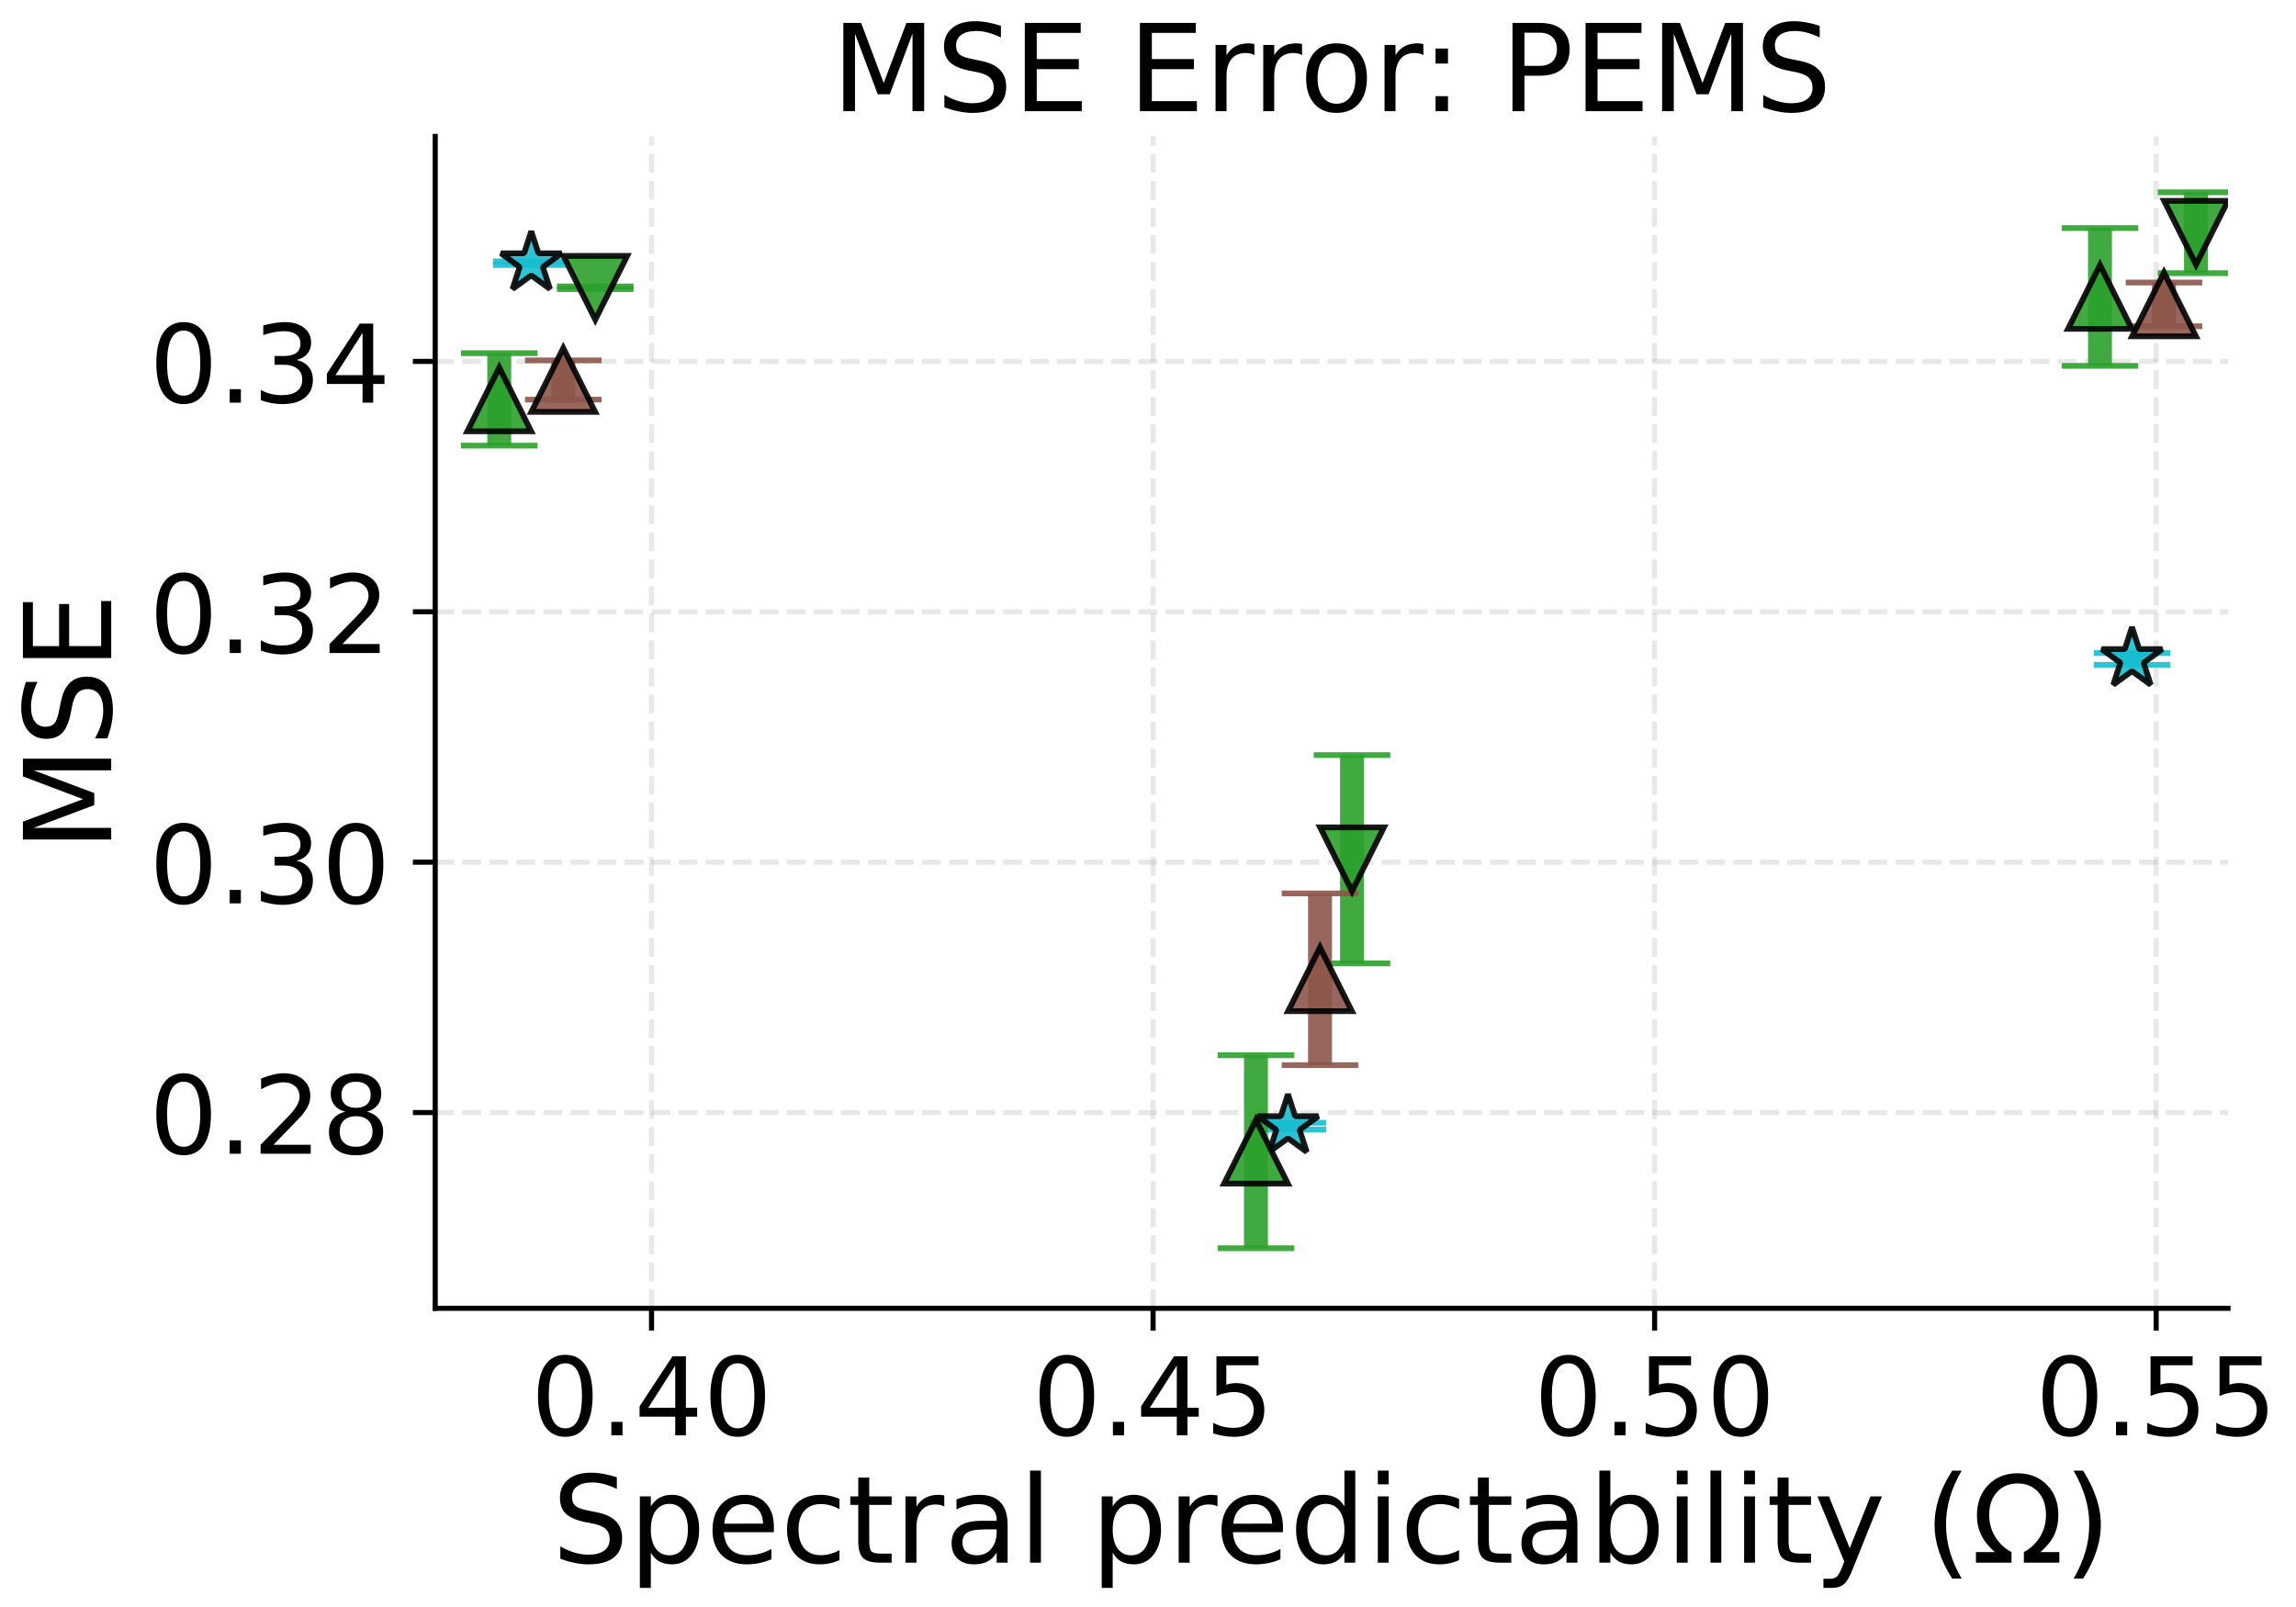
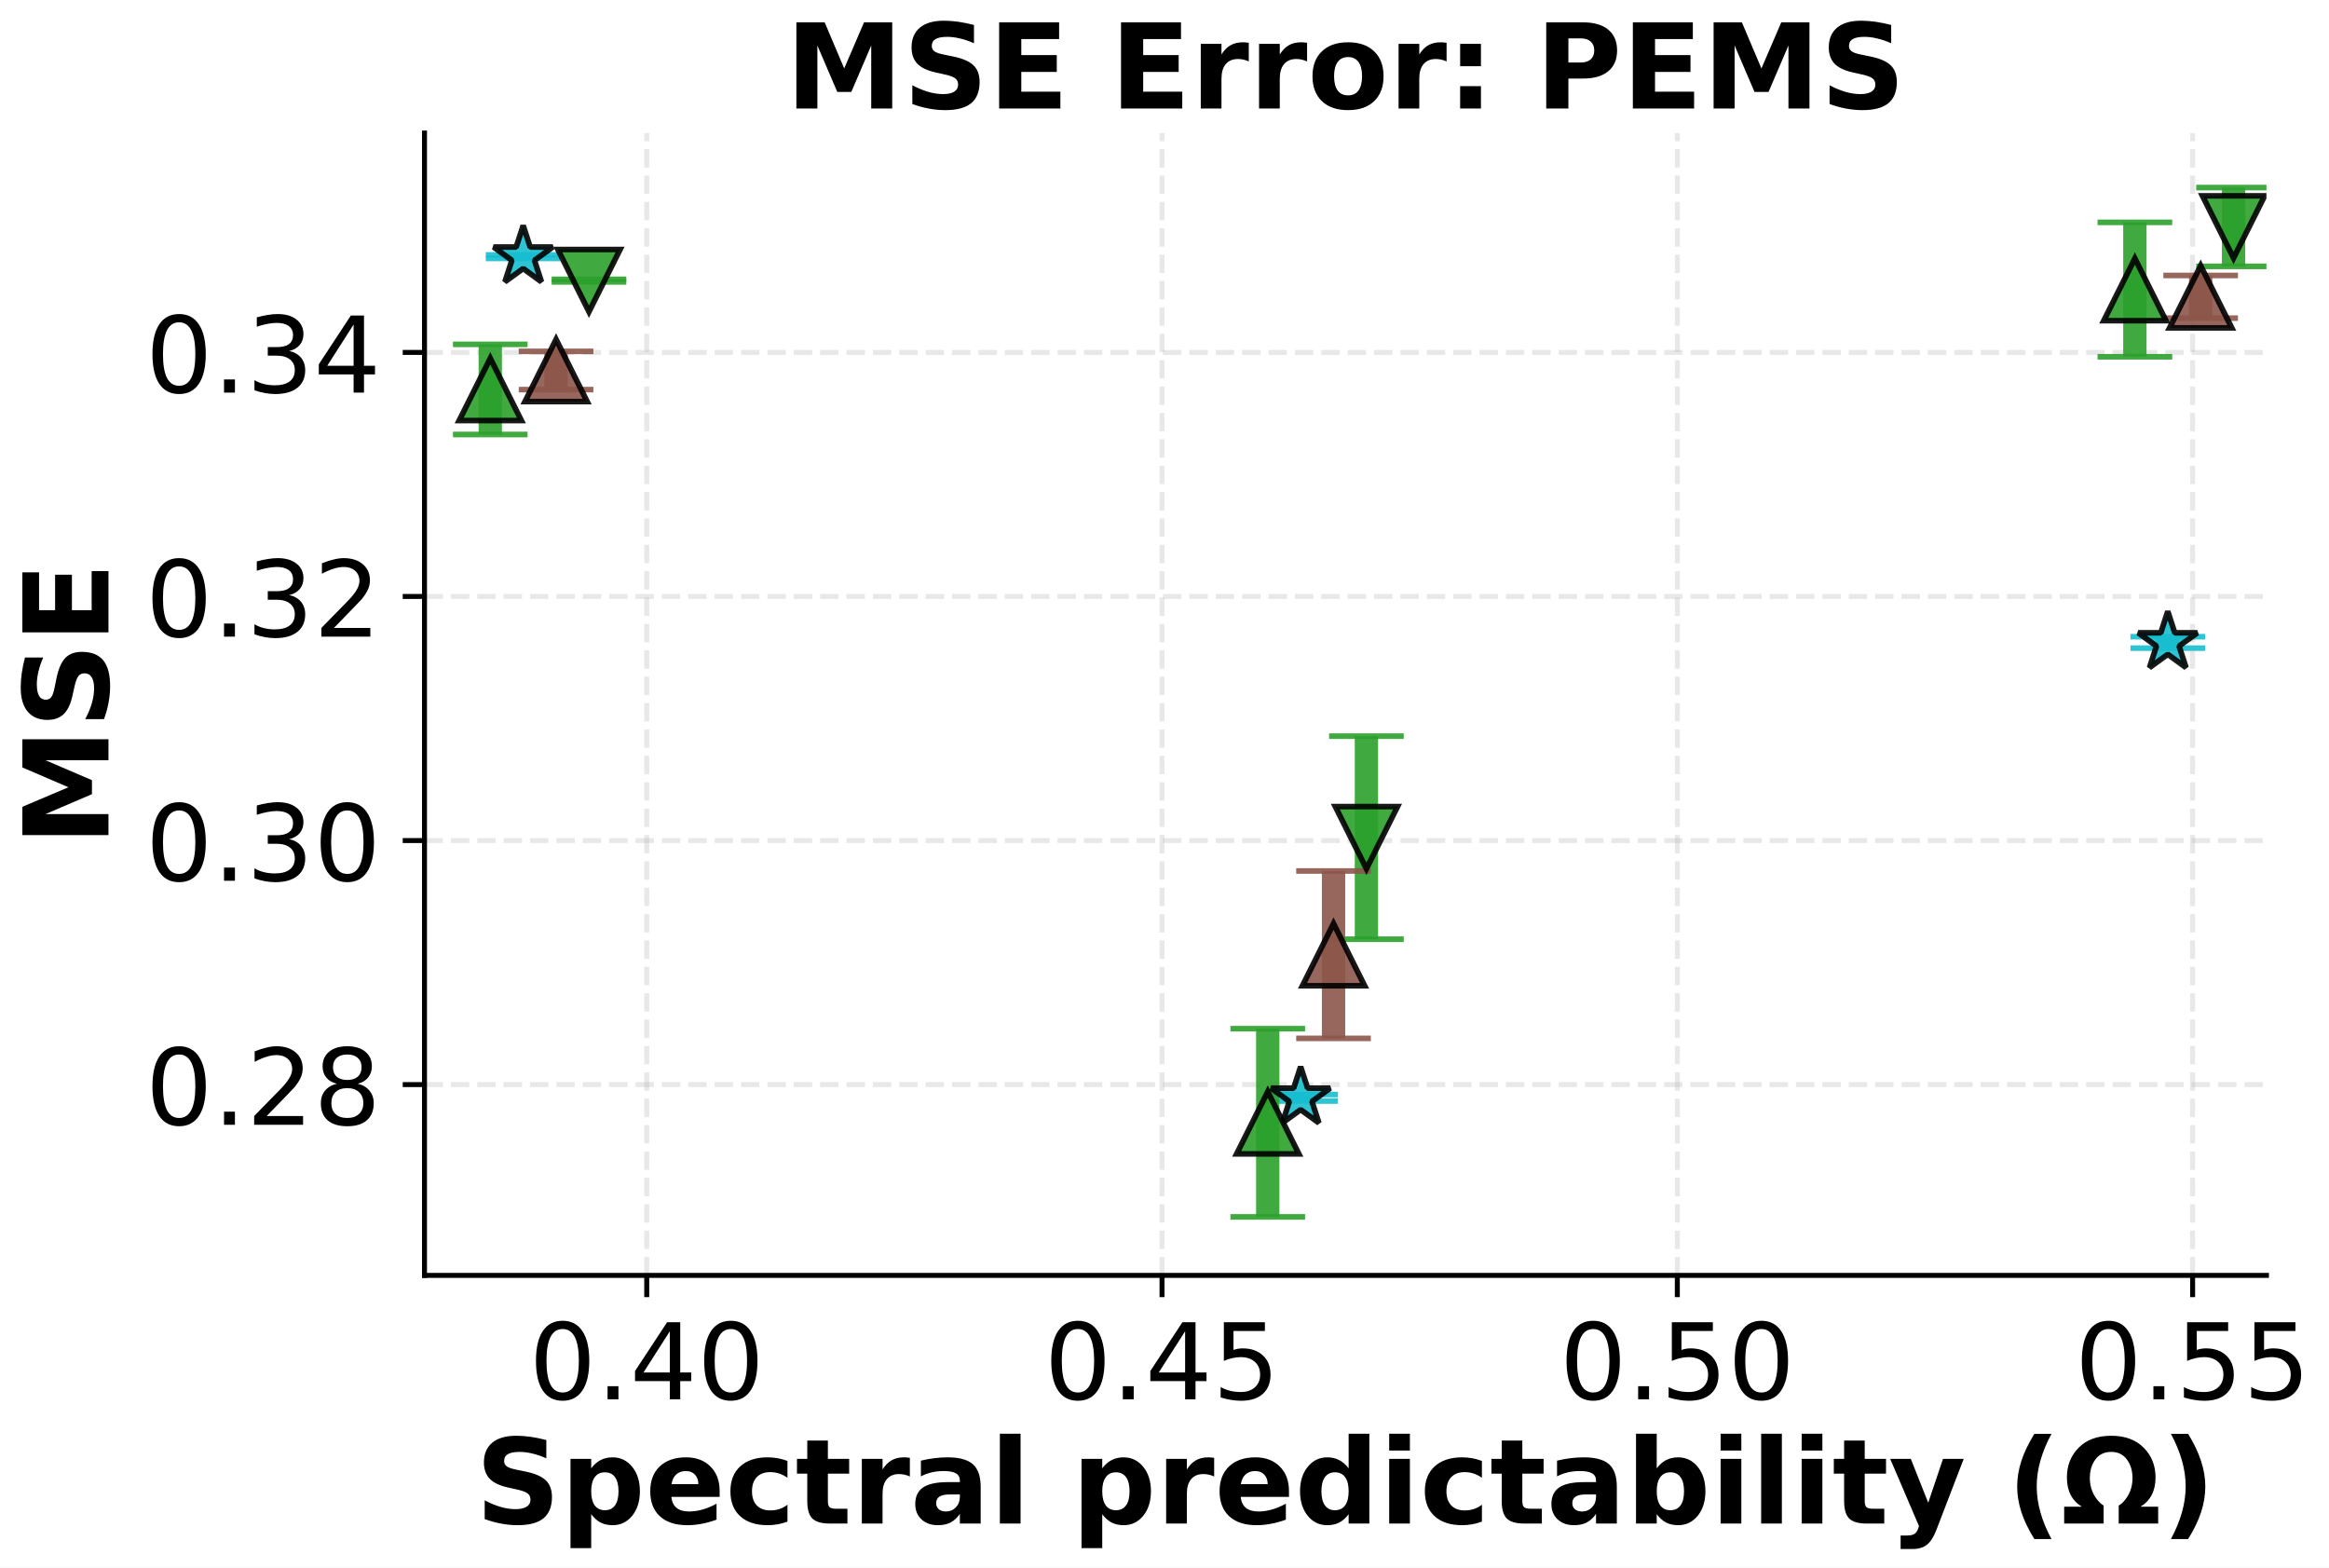
- <svg xmlns="http://www.w3.org/2000/svg" xmlns:xlink="http://www.w3.org/1999/xlink" width="360pt" height="252pt" viewBox="0 0 360 252" version="1.1">
+ <svg xmlns="http://www.w3.org/2000/svg" xmlns:xlink="http://www.w3.org/1999/xlink" width="374.4pt" height="252pt" viewBox="0 0 374.4 252" version="1.1">
  <defs>
    <style type="text/css">*{stroke-linejoin: round; stroke-linecap: butt}</style>
  </defs>
  <g id="figure_1">
    <g id="patch_1">
-       <path d="M 0 252  L 360 252  L 360 0  L 0 0  z " style="fill: #ffffff" />
+       <path d="M 0 252  L 374.4 252  L 374.4 0  L 0 0  z " style="fill: #ffffff" />
    </g>
    <g id="axes_1">
      <g id="patch_2">
-         <path d="M 68.24 205.159  L 349.343 205.159  L 349.343 21.389  L 68.24 21.389  z " style="fill: #ffffff" />
+         <path d="M 68.24 205.01  L 364.344 205.01  L 364.344 21.389  L 68.24 21.389  z " style="fill: #ffffff" />
      </g>
      <g id="matplotlib.axis_1">
        <g id="xtick_1">
          <g id="line2d_1">
-             <path d="M 102.157 205.159  L 102.157 21.389  " clip-path="url(#p7a61311620)" style="fill: none; stroke-dasharray: 2.96,1.28; stroke-dashoffset: 0; stroke: #b0b0b0; stroke-opacity: 0.3; stroke-width: 0.8" />
+             <path d="M 103.967 205.01  L 103.967 21.389  " clip-path="url(#p76f705f999)" style="fill: none; stroke-dasharray: 2.96,1.28; stroke-dashoffset: 0; stroke: #b0b0b0; stroke-opacity: 0.3; stroke-width: 0.8" />
          </g>
          <g id="line2d_2">
            <defs>
-               <path id="md43aea22a3" d="M 0 0  L 0 3.5  " style="stroke: #000000; stroke-width: 0.8" />
+               <path id="m18fe210bdb" d="M 0 0  L 0 3.5  " style="stroke: #000000; stroke-width: 0.8" />
            </defs>
            <g>
-               <use xlink:href="#md43aea22a3" x="102.157" y="205.159" style="stroke: #000000; stroke-width: 0.8" />
+               <use xlink:href="#m18fe210bdb" x="103.967" y="205.01" style="stroke: #000000; stroke-width: 0.8" />
            </g>
          </g>
          <g id="text_1">
-             <text style="font: 17px 'DejaVu Sans', 'Bitstream Vera Sans', 'Computer Modern Sans Serif', 'Lucida Grande', 'Verdana', 'Geneva', 'Lucid', 'Arial', 'Helvetica', 'Avant Garde', sans-serif; text-anchor: middle" x="102.157" y="225.076" transform="rotate(-0 102.1569 225.0759)">0.40</text>
+             <text style="font: 17px 'DejaVu Sans', 'Bitstream Vera Sans', 'Computer Modern Sans Serif', 'Lucida Grande', 'Verdana', 'Geneva', 'Lucid', 'Arial', 'Helvetica', 'Avant Garde', sans-serif; text-anchor: middle" x="103.967" y="224.927" transform="rotate(-0 103.9669 224.9274)">0.40</text>
          </g>
        </g>
        <g id="xtick_2">
          <g id="line2d_3">
-             <path d="M 180.796 205.159  L 180.796 21.389  " clip-path="url(#p7a61311620)" style="fill: none; stroke-dasharray: 2.96,1.28; stroke-dashoffset: 0; stroke: #b0b0b0; stroke-opacity: 0.3; stroke-width: 0.8" />
+             <path d="M 186.803 205.01  L 186.803 21.389  " clip-path="url(#p76f705f999)" style="fill: none; stroke-dasharray: 2.96,1.28; stroke-dashoffset: 0; stroke: #b0b0b0; stroke-opacity: 0.3; stroke-width: 0.8" />
          </g>
          <g id="line2d_4">
            <g>
-               <use xlink:href="#md43aea22a3" x="180.796" y="205.159" style="stroke: #000000; stroke-width: 0.8" />
+               <use xlink:href="#m18fe210bdb" x="186.803" y="205.01" style="stroke: #000000; stroke-width: 0.8" />
            </g>
          </g>
          <g id="text_2">
-             <text style="font: 17px 'DejaVu Sans', 'Bitstream Vera Sans', 'Computer Modern Sans Serif', 'Lucida Grande', 'Verdana', 'Geneva', 'Lucid', 'Arial', 'Helvetica', 'Avant Garde', sans-serif; text-anchor: middle" x="180.796" y="225.076" transform="rotate(-0 180.796 225.0759)">0.45</text>
+             <text style="font: 17px 'DejaVu Sans', 'Bitstream Vera Sans', 'Computer Modern Sans Serif', 'Lucida Grande', 'Verdana', 'Geneva', 'Lucid', 'Arial', 'Helvetica', 'Avant Garde', sans-serif; text-anchor: middle" x="186.803" y="224.927" transform="rotate(-0 186.8026 224.9274)">0.45</text>
          </g>
        </g>
        <g id="xtick_3">
          <g id="line2d_5">
-             <path d="M 259.435 205.159  L 259.435 21.389  " clip-path="url(#p7a61311620)" style="fill: none; stroke-dasharray: 2.96,1.28; stroke-dashoffset: 0; stroke: #b0b0b0; stroke-opacity: 0.3; stroke-width: 0.8" />
+             <path d="M 269.638 205.01  L 269.638 21.389  " clip-path="url(#p76f705f999)" style="fill: none; stroke-dasharray: 2.96,1.28; stroke-dashoffset: 0; stroke: #b0b0b0; stroke-opacity: 0.3; stroke-width: 0.8" />
          </g>
          <g id="line2d_6">
            <g>
-               <use xlink:href="#md43aea22a3" x="259.435" y="205.159" style="stroke: #000000; stroke-width: 0.8" />
+               <use xlink:href="#m18fe210bdb" x="269.638" y="205.01" style="stroke: #000000; stroke-width: 0.8" />
            </g>
          </g>
          <g id="text_3">
-             <text style="font: 17px 'DejaVu Sans', 'Bitstream Vera Sans', 'Computer Modern Sans Serif', 'Lucida Grande', 'Verdana', 'Geneva', 'Lucid', 'Arial', 'Helvetica', 'Avant Garde', sans-serif; text-anchor: middle" x="259.435" y="225.076" transform="rotate(-0 259.435 225.0759)">0.50</text>
+             <text style="font: 17px 'DejaVu Sans', 'Bitstream Vera Sans', 'Computer Modern Sans Serif', 'Lucida Grande', 'Verdana', 'Geneva', 'Lucid', 'Arial', 'Helvetica', 'Avant Garde', sans-serif; text-anchor: middle" x="269.638" y="224.927" transform="rotate(-0 269.6383 224.9274)">0.50</text>
          </g>
        </g>
        <g id="xtick_4">
          <g id="line2d_7">
-             <path d="M 338.074 205.159  L 338.074 21.389  " clip-path="url(#p7a61311620)" style="fill: none; stroke-dasharray: 2.96,1.28; stroke-dashoffset: 0; stroke: #b0b0b0; stroke-opacity: 0.3; stroke-width: 0.8" />
+             <path d="M 352.474 205.01  L 352.474 21.389  " clip-path="url(#p76f705f999)" style="fill: none; stroke-dasharray: 2.96,1.28; stroke-dashoffset: 0; stroke: #b0b0b0; stroke-opacity: 0.3; stroke-width: 0.8" />
          </g>
          <g id="line2d_8">
            <g>
-               <use xlink:href="#md43aea22a3" x="338.074" y="205.159" style="stroke: #000000; stroke-width: 0.8" />
+               <use xlink:href="#m18fe210bdb" x="352.474" y="205.01" style="stroke: #000000; stroke-width: 0.8" />
            </g>
          </g>
          <g id="text_4">
-             <text style="font: 17px 'DejaVu Sans', 'Bitstream Vera Sans', 'Computer Modern Sans Serif', 'Lucida Grande', 'Verdana', 'Geneva', 'Lucid', 'Arial', 'Helvetica', 'Avant Garde', sans-serif; text-anchor: middle" x="338.074" y="225.076" transform="rotate(-0 338.074 225.0759)">0.55</text>
+             <text style="font: 17px 'DejaVu Sans', 'Bitstream Vera Sans', 'Computer Modern Sans Serif', 'Lucida Grande', 'Verdana', 'Geneva', 'Lucid', 'Arial', 'Helvetica', 'Avant Garde', sans-serif; text-anchor: middle" x="352.474" y="224.927" transform="rotate(-0 352.474 224.9274)">0.55</text>
          </g>
        </g>
        <g id="text_5">
-           <text style="font: 19px 'DejaVu Sans', 'Bitstream Vera Sans', 'Computer Modern Sans Serif', 'Lucida Grande', 'Verdana', 'Geneva', 'Lucid', 'Arial', 'Helvetica', 'Avant Garde', sans-serif; text-anchor: middle" x="208.791" y="245.048" transform="rotate(-0 208.7914 245.0484)">Spectral predictability (Ω)</text>
+           <text style="font: 700 19px 'DejaVu Sans', 'Bitstream Vera Sans', 'Computer Modern Sans Serif', 'Lucida Grande', 'Verdana', 'Geneva', 'Lucid', 'Arial', 'Helvetica', 'Avant Garde', sans-serif; text-anchor: middle" x="216.292" y="244.9" transform="rotate(-0 216.2921 244.8999)">Spectral predictability (Ω)</text>
        </g>
      </g>
      <g id="matplotlib.axis_2">
        <g id="ytick_1">
          <g id="line2d_9">
-             <path d="M 68.24 174.465  L 349.343 174.465  " clip-path="url(#p7a61311620)" style="fill: none; stroke-dasharray: 2.96,1.28; stroke-dashoffset: 0; stroke: #b0b0b0; stroke-opacity: 0.3; stroke-width: 0.8" />
+             <path d="M 68.24 174.341  L 364.344 174.341  " clip-path="url(#p76f705f999)" style="fill: none; stroke-dasharray: 2.96,1.28; stroke-dashoffset: 0; stroke: #b0b0b0; stroke-opacity: 0.3; stroke-width: 0.8" />
          </g>
          <g id="line2d_10">
            <defs>
-               <path id="m0c9ac6c3c3" d="M 0 0  L -3.5 0  " style="stroke: #000000; stroke-width: 0.8" />
+               <path id="m4854aeef62" d="M 0 0  L -3.5 0  " style="stroke: #000000; stroke-width: 0.8" />
            </defs>
            <g>
-               <use xlink:href="#m0c9ac6c3c3" x="68.24" y="174.465" style="stroke: #000000; stroke-width: 0.8" />
+               <use xlink:href="#m4854aeef62" x="68.24" y="174.341" style="stroke: #000000; stroke-width: 0.8" />
            </g>
          </g>
          <g id="text_6">
-             <text style="font: 17px 'DejaVu Sans', 'Bitstream Vera Sans', 'Computer Modern Sans Serif', 'Lucida Grande', 'Verdana', 'Geneva', 'Lucid', 'Arial', 'Helvetica', 'Avant Garde', sans-serif; text-anchor: end" x="61.24" y="180.924" transform="rotate(-0 61.24024 180.9237)">0.28</text>
+             <text style="font: 17px 'DejaVu Sans', 'Bitstream Vera Sans', 'Computer Modern Sans Serif', 'Lucida Grande', 'Verdana', 'Geneva', 'Lucid', 'Arial', 'Helvetica', 'Avant Garde', sans-serif; text-anchor: end" x="61.24" y="180.8" transform="rotate(-0 61.24024 180.8001)">0.28</text>
          </g>
        </g>
        <g id="ytick_2">
          <g id="line2d_11">
-             <path d="M 68.24 135.202  L 349.343 135.202  " clip-path="url(#p7a61311620)" style="fill: none; stroke-dasharray: 2.96,1.28; stroke-dashoffset: 0; stroke: #b0b0b0; stroke-opacity: 0.3; stroke-width: 0.8" />
+             <path d="M 68.24 135.11  L 364.344 135.11  " clip-path="url(#p76f705f999)" style="fill: none; stroke-dasharray: 2.96,1.28; stroke-dashoffset: 0; stroke: #b0b0b0; stroke-opacity: 0.3; stroke-width: 0.8" />
          </g>
          <g id="line2d_12">
            <g>
-               <use xlink:href="#m0c9ac6c3c3" x="68.24" y="135.202" style="stroke: #000000; stroke-width: 0.8" />
+               <use xlink:href="#m4854aeef62" x="68.24" y="135.11" style="stroke: #000000; stroke-width: 0.8" />
            </g>
          </g>
          <g id="text_7">
-             <text style="font: 17px 'DejaVu Sans', 'Bitstream Vera Sans', 'Computer Modern Sans Serif', 'Lucida Grande', 'Verdana', 'Geneva', 'Lucid', 'Arial', 'Helvetica', 'Avant Garde', sans-serif; text-anchor: end" x="61.24" y="141.661" transform="rotate(-0 61.24024 141.6607)">0.30</text>
+             <text style="font: 17px 'DejaVu Sans', 'Bitstream Vera Sans', 'Computer Modern Sans Serif', 'Lucida Grande', 'Verdana', 'Geneva', 'Lucid', 'Arial', 'Helvetica', 'Avant Garde', sans-serif; text-anchor: end" x="61.24" y="141.569" transform="rotate(-0 61.24024 141.5687)">0.30</text>
          </g>
        </g>
        <g id="ytick_3">
          <g id="line2d_13">
-             <path d="M 68.24 95.939  L 349.343 95.939  " clip-path="url(#p7a61311620)" style="fill: none; stroke-dasharray: 2.96,1.28; stroke-dashoffset: 0; stroke: #b0b0b0; stroke-opacity: 0.3; stroke-width: 0.8" />
+             <path d="M 68.24 95.879  L 364.344 95.879  " clip-path="url(#p76f705f999)" style="fill: none; stroke-dasharray: 2.96,1.28; stroke-dashoffset: 0; stroke: #b0b0b0; stroke-opacity: 0.3; stroke-width: 0.8" />
          </g>
          <g id="line2d_14">
            <g>
-               <use xlink:href="#m0c9ac6c3c3" x="68.24" y="95.939" style="stroke: #000000; stroke-width: 0.8" />
+               <use xlink:href="#m4854aeef62" x="68.24" y="95.879" style="stroke: #000000; stroke-width: 0.8" />
            </g>
          </g>
          <g id="text_8">
-             <text style="font: 17px 'DejaVu Sans', 'Bitstream Vera Sans', 'Computer Modern Sans Serif', 'Lucida Grande', 'Verdana', 'Geneva', 'Lucid', 'Arial', 'Helvetica', 'Avant Garde', sans-serif; text-anchor: end" x="61.24" y="102.398" transform="rotate(-0 61.24024 102.3976)">0.32</text>
+             <text style="font: 17px 'DejaVu Sans', 'Bitstream Vera Sans', 'Computer Modern Sans Serif', 'Lucida Grande', 'Verdana', 'Geneva', 'Lucid', 'Arial', 'Helvetica', 'Avant Garde', sans-serif; text-anchor: end" x="61.24" y="102.337" transform="rotate(-0 61.24024 102.3374)">0.32</text>
          </g>
        </g>
        <g id="ytick_4">
          <g id="line2d_15">
-             <path d="M 68.24 56.676  L 349.343 56.676  " clip-path="url(#p7a61311620)" style="fill: none; stroke-dasharray: 2.96,1.28; stroke-dashoffset: 0; stroke: #b0b0b0; stroke-opacity: 0.3; stroke-width: 0.8" />
+             <path d="M 68.24 56.647  L 364.344 56.647  " clip-path="url(#p76f705f999)" style="fill: none; stroke-dasharray: 2.96,1.28; stroke-dashoffset: 0; stroke: #b0b0b0; stroke-opacity: 0.3; stroke-width: 0.8" />
          </g>
          <g id="line2d_16">
            <g>
-               <use xlink:href="#m0c9ac6c3c3" x="68.24" y="56.676" style="stroke: #000000; stroke-width: 0.8" />
+               <use xlink:href="#m4854aeef62" x="68.24" y="56.647" style="stroke: #000000; stroke-width: 0.8" />
            </g>
          </g>
          <g id="text_9">
-             <text style="font: 17px 'DejaVu Sans', 'Bitstream Vera Sans', 'Computer Modern Sans Serif', 'Lucida Grande', 'Verdana', 'Geneva', 'Lucid', 'Arial', 'Helvetica', 'Avant Garde', sans-serif; text-anchor: end" x="61.24" y="63.135" transform="rotate(-0 61.24024 63.13461)">0.34</text>
+             <text style="font: 17px 'DejaVu Sans', 'Bitstream Vera Sans', 'Computer Modern Sans Serif', 'Lucida Grande', 'Verdana', 'Geneva', 'Lucid', 'Arial', 'Helvetica', 'Avant Garde', sans-serif; text-anchor: end" x="61.24" y="63.106" transform="rotate(-0 61.24024 63.1061)">0.34</text>
          </g>
        </g>
        <g id="text_10">
-           <text style="font: 19px 'DejaVu Sans', 'Bitstream Vera Sans', 'Computer Modern Sans Serif', 'Lucida Grande', 'Verdana', 'Geneva', 'Lucid', 'Arial', 'Helvetica', 'Avant Garde', sans-serif; text-anchor: middle" x="17.437" y="113.274" transform="rotate(-90 17.43727 113.2736)">MSE</text>
+           <text style="font: 700 19px 'DejaVu Sans', 'Bitstream Vera Sans', 'Computer Modern Sans Serif', 'Lucida Grande', 'Verdana', 'Geneva', 'Lucid', 'Arial', 'Helvetica', 'Avant Garde', sans-serif; text-anchor: middle" x="17.437" y="113.199" transform="rotate(-90 17.43727 113.1994)">MSE</text>
        </g>
      </g>
      <g id="patch_3">
-         <path d="M 68.24 205.159  L 68.24 21.389  " style="fill: none; stroke: #000000; stroke-width: 0.8; stroke-linejoin: miter; stroke-linecap: square" />
+         <path d="M 68.24 205.01  L 68.24 21.389  " style="fill: none; stroke: #000000; stroke-width: 0.8; stroke-linejoin: miter; stroke-linecap: square" />
      </g>
      <g id="patch_4">
-         <path d="M 68.24 205.159  L 349.343 205.159  " style="fill: none; stroke: #000000; stroke-width: 0.8; stroke-linejoin: miter; stroke-linecap: square" />
+         <path d="M 68.24 205.01  L 364.344 205.01  " style="fill: none; stroke: #000000; stroke-width: 0.8; stroke-linejoin: miter; stroke-linecap: square" />
      </g>
      <g id="LineCollection_1">
-         <path d="M 83.299 41.554  L 83.299 40.99  " clip-path="url(#p7a61311620)" style="fill: none; stroke: #17becf; stroke-opacity: 0.9; stroke-width: 3.75" />
+         <path d="M 84.103 41.538  L 84.103 40.974  " clip-path="url(#p76f705f999)" style="fill: none; stroke: #17becf; stroke-opacity: 0.9; stroke-width: 3.75" />
      </g>
      <g id="line2d_17">
        <defs>
-           <path id="m297e893a9e" d="M 6 0  L -6 -0  " style="stroke: #17becf; stroke-opacity: 0.9; stroke-width: 0.9" />
-         </defs>
-         <g clip-path="url(#p7a61311620)">
-           <use xlink:href="#m297e893a9e" x="83.299" y="41.554" style="fill: #17becf; fill-opacity: 0.9; stroke: #17becf; stroke-opacity: 0.9; stroke-width: 0.9" />
+           <path id="md844d9b221" d="M 6 0  L -6 -0  " style="stroke: #17becf; stroke-opacity: 0.9; stroke-width: 0.9" />
+         </defs>
+         <g clip-path="url(#p76f705f999)">
+           <use xlink:href="#md844d9b221" x="84.103" y="41.538" style="fill: #17becf; fill-opacity: 0.9; stroke: #17becf; stroke-opacity: 0.9; stroke-width: 0.9" />
        </g>
      </g>
      <g id="line2d_18">
-         <g clip-path="url(#p7a61311620)">
-           <use xlink:href="#m297e893a9e" x="83.299" y="40.99" style="fill: #17becf; fill-opacity: 0.9; stroke: #17becf; stroke-opacity: 0.9; stroke-width: 0.9" />
+         <g clip-path="url(#p76f705f999)">
+           <use xlink:href="#md844d9b221" x="84.103" y="40.974" style="fill: #17becf; fill-opacity: 0.9; stroke: #17becf; stroke-opacity: 0.9; stroke-width: 0.9" />
        </g>
      </g>
      <g id="LineCollection_2">
-         <path d="M 201.95 177.109  L 201.95 176.061  " clip-path="url(#p7a61311620)" style="fill: none; stroke: #17becf; stroke-opacity: 0.9; stroke-width: 3.75" />
+         <path d="M 209.085 176.983  L 209.085 175.936  " clip-path="url(#p76f705f999)" style="fill: none; stroke: #17becf; stroke-opacity: 0.9; stroke-width: 3.75" />
      </g>
      <g id="line2d_19">
-         <g clip-path="url(#p7a61311620)">
-           <use xlink:href="#m297e893a9e" x="201.95" y="177.109" style="fill: #17becf; fill-opacity: 0.9; stroke: #17becf; stroke-opacity: 0.9; stroke-width: 0.9" />
+         <g clip-path="url(#p76f705f999)">
+           <use xlink:href="#md844d9b221" x="209.085" y="176.983" style="fill: #17becf; fill-opacity: 0.9; stroke: #17becf; stroke-opacity: 0.9; stroke-width: 0.9" />
        </g>
      </g>
      <g id="line2d_20">
-         <g clip-path="url(#p7a61311620)">
-           <use xlink:href="#m297e893a9e" x="201.95" y="176.061" style="fill: #17becf; fill-opacity: 0.9; stroke: #17becf; stroke-opacity: 0.9; stroke-width: 0.9" />
+         <g clip-path="url(#p76f705f999)">
+           <use xlink:href="#md844d9b221" x="209.085" y="175.936" style="fill: #17becf; fill-opacity: 0.9; stroke: #17becf; stroke-opacity: 0.9; stroke-width: 0.9" />
        </g>
      </g>
      <g id="LineCollection_3">
-         <path d="M 334.284 104.252  L 334.284 102.415  " clip-path="url(#p7a61311620)" style="fill: none; stroke: #17becf; stroke-opacity: 0.9; stroke-width: 3.75" />
+         <path d="M 348.481 104.185  L 348.481 102.349  " clip-path="url(#p76f705f999)" style="fill: none; stroke: #17becf; stroke-opacity: 0.9; stroke-width: 3.75" />
      </g>
      <g id="line2d_21">
-         <g clip-path="url(#p7a61311620)">
-           <use xlink:href="#m297e893a9e" x="334.284" y="104.252" style="fill: #17becf; fill-opacity: 0.9; stroke: #17becf; stroke-opacity: 0.9; stroke-width: 0.9" />
+         <g clip-path="url(#p76f705f999)">
+           <use xlink:href="#md844d9b221" x="348.481" y="104.185" style="fill: #17becf; fill-opacity: 0.9; stroke: #17becf; stroke-opacity: 0.9; stroke-width: 0.9" />
        </g>
      </g>
      <g id="line2d_22">
-         <g clip-path="url(#p7a61311620)">
-           <use xlink:href="#m297e893a9e" x="334.284" y="102.415" style="fill: #17becf; fill-opacity: 0.9; stroke: #17becf; stroke-opacity: 0.9; stroke-width: 0.9" />
+         <g clip-path="url(#p76f705f999)">
+           <use xlink:href="#md844d9b221" x="348.481" y="102.349" style="fill: #17becf; fill-opacity: 0.9; stroke: #17becf; stroke-opacity: 0.9; stroke-width: 0.9" />
        </g>
      </g>
      <g id="LineCollection_4">
-         <path d="M 93.339 45.337  L 93.339 44.915  " clip-path="url(#p7a61311620)" style="fill: none; stroke: #2ca02c; stroke-opacity: 0.9; stroke-width: 3.75" />
+         <path d="M 94.678 45.318  L 94.678 44.896  " clip-path="url(#p76f705f999)" style="fill: none; stroke: #2ca02c; stroke-opacity: 0.9; stroke-width: 3.75" />
      </g>
      <g id="line2d_23">
        <defs>
-           <path id="m28c18f38c0" d="M 6 0  L -6 -0  " style="stroke: #2ca02c; stroke-opacity: 0.9; stroke-width: 0.9" />
-         </defs>
-         <g clip-path="url(#p7a61311620)">
-           <use xlink:href="#m28c18f38c0" x="93.339" y="45.337" style="fill: #2ca02c; fill-opacity: 0.9; stroke: #2ca02c; stroke-opacity: 0.9; stroke-width: 0.9" />
+           <path id="m423b078823" d="M 6 0  L -6 -0  " style="stroke: #2ca02c; stroke-opacity: 0.9; stroke-width: 0.9" />
+         </defs>
+         <g clip-path="url(#p76f705f999)">
+           <use xlink:href="#m423b078823" x="94.678" y="45.318" style="fill: #2ca02c; fill-opacity: 0.9; stroke: #2ca02c; stroke-opacity: 0.9; stroke-width: 0.9" />
        </g>
      </g>
      <g id="line2d_24">
-         <g clip-path="url(#p7a61311620)">
-           <use xlink:href="#m28c18f38c0" x="93.339" y="44.915" style="fill: #2ca02c; fill-opacity: 0.9; stroke: #2ca02c; stroke-opacity: 0.9; stroke-width: 0.9" />
+         <g clip-path="url(#p76f705f999)">
+           <use xlink:href="#m423b078823" x="94.678" y="44.896" style="fill: #2ca02c; fill-opacity: 0.9; stroke: #2ca02c; stroke-opacity: 0.9; stroke-width: 0.9" />
        </g>
      </g>
      <g id="LineCollection_5">
-         <path d="M 211.989 151.078  L 211.989 118.41  " clip-path="url(#p7a61311620)" style="fill: none; stroke: #2ca02c; stroke-opacity: 0.9; stroke-width: 3.75" />
+         <path d="M 219.661 150.973  L 219.661 118.332  " clip-path="url(#p76f705f999)" style="fill: none; stroke: #2ca02c; stroke-opacity: 0.9; stroke-width: 3.75" />
      </g>
      <g id="line2d_25">
-         <g clip-path="url(#p7a61311620)">
-           <use xlink:href="#m28c18f38c0" x="211.989" y="151.078" style="fill: #2ca02c; fill-opacity: 0.9; stroke: #2ca02c; stroke-opacity: 0.9; stroke-width: 0.9" />
+         <g clip-path="url(#p76f705f999)">
+           <use xlink:href="#m423b078823" x="219.661" y="150.973" style="fill: #2ca02c; fill-opacity: 0.9; stroke: #2ca02c; stroke-opacity: 0.9; stroke-width: 0.9" />
        </g>
      </g>
      <g id="line2d_26">
-         <g clip-path="url(#p7a61311620)">
-           <use xlink:href="#m28c18f38c0" x="211.989" y="118.41" style="fill: #2ca02c; fill-opacity: 0.9; stroke: #2ca02c; stroke-opacity: 0.9; stroke-width: 0.9" />
+         <g clip-path="url(#p76f705f999)">
+           <use xlink:href="#m423b078823" x="219.661" y="118.332" style="fill: #2ca02c; fill-opacity: 0.9; stroke: #2ca02c; stroke-opacity: 0.9; stroke-width: 0.9" />
        </g>
      </g>
      <g id="LineCollection_6">
-         <path d="M 344.323 42.834  L 344.323 30.156  " clip-path="url(#p7a61311620)" style="fill: none; stroke: #2ca02c; stroke-opacity: 0.9; stroke-width: 3.75" />
+         <path d="M 359.056 42.816  L 359.056 30.149  " clip-path="url(#p76f705f999)" style="fill: none; stroke: #2ca02c; stroke-opacity: 0.9; stroke-width: 3.75" />
      </g>
      <g id="line2d_27">
-         <g clip-path="url(#p7a61311620)">
-           <use xlink:href="#m28c18f38c0" x="344.323" y="42.834" style="fill: #2ca02c; fill-opacity: 0.9; stroke: #2ca02c; stroke-opacity: 0.9; stroke-width: 0.9" />
+         <g clip-path="url(#p76f705f999)">
+           <use xlink:href="#m423b078823" x="359.056" y="42.816" style="fill: #2ca02c; fill-opacity: 0.9; stroke: #2ca02c; stroke-opacity: 0.9; stroke-width: 0.9" />
        </g>
      </g>
      <g id="line2d_28">
-         <g clip-path="url(#p7a61311620)">
-           <use xlink:href="#m28c18f38c0" x="344.323" y="30.156" style="fill: #2ca02c; fill-opacity: 0.9; stroke: #2ca02c; stroke-opacity: 0.9; stroke-width: 0.9" />
+         <g clip-path="url(#p76f705f999)">
+           <use xlink:href="#m423b078823" x="359.056" y="30.149" style="fill: #2ca02c; fill-opacity: 0.9; stroke: #2ca02c; stroke-opacity: 0.9; stroke-width: 0.9" />
        </g>
      </g>
      <g id="LineCollection_7">
-         <path d="M 78.28 69.883  L 78.28 55.379  " clip-path="url(#p7a61311620)" style="fill: none; stroke: #2ca02c; stroke-opacity: 0.9; stroke-width: 3.75" />
+         <path d="M 78.815 69.843  L 78.815 55.352  " clip-path="url(#p76f705f999)" style="fill: none; stroke: #2ca02c; stroke-opacity: 0.9; stroke-width: 3.75" />
      </g>
      <g id="line2d_29">
-         <g clip-path="url(#p7a61311620)">
-           <use xlink:href="#m28c18f38c0" x="78.28" y="69.883" style="fill: #2ca02c; fill-opacity: 0.9; stroke: #2ca02c; stroke-opacity: 0.9; stroke-width: 0.9" />
+         <g clip-path="url(#p76f705f999)">
+           <use xlink:href="#m423b078823" x="78.815" y="69.843" style="fill: #2ca02c; fill-opacity: 0.9; stroke: #2ca02c; stroke-opacity: 0.9; stroke-width: 0.9" />
        </g>
      </g>
      <g id="line2d_30">
-         <g clip-path="url(#p7a61311620)">
-           <use xlink:href="#m28c18f38c0" x="78.28" y="55.379" style="fill: #2ca02c; fill-opacity: 0.9; stroke: #2ca02c; stroke-opacity: 0.9; stroke-width: 0.9" />
+         <g clip-path="url(#p76f705f999)">
+           <use xlink:href="#m423b078823" x="78.815" y="55.352" style="fill: #2ca02c; fill-opacity: 0.9; stroke: #2ca02c; stroke-opacity: 0.9; stroke-width: 0.9" />
        </g>
      </g>
      <g id="LineCollection_8">
-         <path d="M 196.93 195.745  L 196.93 165.474  " clip-path="url(#p7a61311620)" style="fill: none; stroke: #2ca02c; stroke-opacity: 0.9; stroke-width: 3.75" />
+         <path d="M 203.798 195.605  L 203.798 165.358  " clip-path="url(#p76f705f999)" style="fill: none; stroke: #2ca02c; stroke-opacity: 0.9; stroke-width: 3.75" />
      </g>
      <g id="line2d_31">
-         <g clip-path="url(#p7a61311620)">
-           <use xlink:href="#m28c18f38c0" x="196.93" y="195.745" style="fill: #2ca02c; fill-opacity: 0.9; stroke: #2ca02c; stroke-opacity: 0.9; stroke-width: 0.9" />
+         <g clip-path="url(#p76f705f999)">
+           <use xlink:href="#m423b078823" x="203.798" y="195.605" style="fill: #2ca02c; fill-opacity: 0.9; stroke: #2ca02c; stroke-opacity: 0.9; stroke-width: 0.9" />
        </g>
      </g>
      <g id="line2d_32">
-         <g clip-path="url(#p7a61311620)">
-           <use xlink:href="#m28c18f38c0" x="196.93" y="165.474" style="fill: #2ca02c; fill-opacity: 0.9; stroke: #2ca02c; stroke-opacity: 0.9; stroke-width: 0.9" />
+         <g clip-path="url(#p76f705f999)">
+           <use xlink:href="#m423b078823" x="203.798" y="165.358" style="fill: #2ca02c; fill-opacity: 0.9; stroke: #2ca02c; stroke-opacity: 0.9; stroke-width: 0.9" />
        </g>
      </g>
      <g id="LineCollection_9">
-         <path d="M 329.264 57.374  L 329.264 35.757  " clip-path="url(#p7a61311620)" style="fill: none; stroke: #2ca02c; stroke-opacity: 0.9; stroke-width: 3.75" />
+         <path d="M 343.194 57.345  L 343.194 35.746  " clip-path="url(#p76f705f999)" style="fill: none; stroke: #2ca02c; stroke-opacity: 0.9; stroke-width: 3.75" />
      </g>
      <g id="line2d_33">
-         <g clip-path="url(#p7a61311620)">
-           <use xlink:href="#m28c18f38c0" x="329.264" y="57.374" style="fill: #2ca02c; fill-opacity: 0.9; stroke: #2ca02c; stroke-opacity: 0.9; stroke-width: 0.9" />
+         <g clip-path="url(#p76f705f999)">
+           <use xlink:href="#m423b078823" x="343.194" y="57.345" style="fill: #2ca02c; fill-opacity: 0.9; stroke: #2ca02c; stroke-opacity: 0.9; stroke-width: 0.9" />
        </g>
      </g>
      <g id="line2d_34">
-         <g clip-path="url(#p7a61311620)">
-           <use xlink:href="#m28c18f38c0" x="329.264" y="35.757" style="fill: #2ca02c; fill-opacity: 0.9; stroke: #2ca02c; stroke-opacity: 0.9; stroke-width: 0.9" />
+         <g clip-path="url(#p76f705f999)">
+           <use xlink:href="#m423b078823" x="343.194" y="35.746" style="fill: #2ca02c; fill-opacity: 0.9; stroke: #2ca02c; stroke-opacity: 0.9; stroke-width: 0.9" />
        </g>
      </g>
      <g id="LineCollection_10">
-         <path d="M 88.319 62.665  L 88.319 56.511  " clip-path="url(#p7a61311620)" style="fill: none; stroke: #8c564b; stroke-opacity: 0.9; stroke-width: 3.75" />
+         <path d="M 89.391 62.631  L 89.391 56.483  " clip-path="url(#p76f705f999)" style="fill: none; stroke: #8c564b; stroke-opacity: 0.9; stroke-width: 3.75" />
      </g>
      <g id="line2d_35">
        <defs>
-           <path id="m4825751577" d="M 6 0  L -6 -0  " style="stroke: #8c564b; stroke-opacity: 0.9; stroke-width: 0.9" />
-         </defs>
-         <g clip-path="url(#p7a61311620)">
-           <use xlink:href="#m4825751577" x="88.319" y="62.665" style="fill: #8c564b; fill-opacity: 0.9; stroke: #8c564b; stroke-opacity: 0.9; stroke-width: 0.9" />
+           <path id="md21192344f" d="M 6 0  L -6 -0  " style="stroke: #8c564b; stroke-opacity: 0.9; stroke-width: 0.9" />
+         </defs>
+         <g clip-path="url(#p76f705f999)">
+           <use xlink:href="#md21192344f" x="89.391" y="62.631" style="fill: #8c564b; fill-opacity: 0.9; stroke: #8c564b; stroke-opacity: 0.9; stroke-width: 0.9" />
        </g>
      </g>
      <g id="line2d_36">
-         <g clip-path="url(#p7a61311620)">
-           <use xlink:href="#m4825751577" x="88.319" y="56.511" style="fill: #8c564b; fill-opacity: 0.9; stroke: #8c564b; stroke-opacity: 0.9; stroke-width: 0.9" />
+         <g clip-path="url(#p76f705f999)">
+           <use xlink:href="#md21192344f" x="89.391" y="56.483" style="fill: #8c564b; fill-opacity: 0.9; stroke: #8c564b; stroke-opacity: 0.9; stroke-width: 0.9" />
        </g>
      </g>
      <g id="LineCollection_11">
-         <path d="M 206.97 167.026  L 206.97 140.106  " clip-path="url(#p7a61311620)" style="fill: none; stroke: #8c564b; stroke-opacity: 0.9; stroke-width: 3.75" />
+         <path d="M 214.373 166.908  L 214.373 140.01  " clip-path="url(#p76f705f999)" style="fill: none; stroke: #8c564b; stroke-opacity: 0.9; stroke-width: 3.75" />
      </g>
      <g id="line2d_37">
-         <g clip-path="url(#p7a61311620)">
-           <use xlink:href="#m4825751577" x="206.97" y="167.026" style="fill: #8c564b; fill-opacity: 0.9; stroke: #8c564b; stroke-opacity: 0.9; stroke-width: 0.9" />
+         <g clip-path="url(#p76f705f999)">
+           <use xlink:href="#md21192344f" x="214.373" y="166.908" style="fill: #8c564b; fill-opacity: 0.9; stroke: #8c564b; stroke-opacity: 0.9; stroke-width: 0.9" />
        </g>
      </g>
      <g id="line2d_38">
-         <g clip-path="url(#p7a61311620)">
-           <use xlink:href="#m4825751577" x="206.97" y="140.106" style="fill: #8c564b; fill-opacity: 0.9; stroke: #8c564b; stroke-opacity: 0.9; stroke-width: 0.9" />
+         <g clip-path="url(#p76f705f999)">
+           <use xlink:href="#md21192344f" x="214.373" y="140.01" style="fill: #8c564b; fill-opacity: 0.9; stroke: #8c564b; stroke-opacity: 0.9; stroke-width: 0.9" />
        </g>
      </g>
      <g id="LineCollection_12">
-         <path d="M 339.303 51.16  L 339.303 44.301  " clip-path="url(#p7a61311620)" style="fill: none; stroke: #8c564b; stroke-opacity: 0.9; stroke-width: 3.75" />
+         <path d="M 353.769 51.136  L 353.769 44.283  " clip-path="url(#p76f705f999)" style="fill: none; stroke: #8c564b; stroke-opacity: 0.9; stroke-width: 3.75" />
      </g>
      <g id="line2d_39">
-         <g clip-path="url(#p7a61311620)">
-           <use xlink:href="#m4825751577" x="339.303" y="51.16" style="fill: #8c564b; fill-opacity: 0.9; stroke: #8c564b; stroke-opacity: 0.9; stroke-width: 0.9" />
+         <g clip-path="url(#p76f705f999)">
+           <use xlink:href="#md21192344f" x="353.769" y="51.136" style="fill: #8c564b; fill-opacity: 0.9; stroke: #8c564b; stroke-opacity: 0.9; stroke-width: 0.9" />
        </g>
      </g>
      <g id="line2d_40">
-         <g clip-path="url(#p7a61311620)">
-           <use xlink:href="#m4825751577" x="339.303" y="44.301" style="fill: #8c564b; fill-opacity: 0.9; stroke: #8c564b; stroke-opacity: 0.9; stroke-width: 0.9" />
+         <g clip-path="url(#p76f705f999)">
+           <use xlink:href="#md21192344f" x="353.769" y="44.283" style="fill: #8c564b; fill-opacity: 0.9; stroke: #8c564b; stroke-opacity: 0.9; stroke-width: 0.9" />
        </g>
      </g>
      <g id="text_11">
-         <text style="font: 19px 'DejaVu Sans', 'Bitstream Vera Sans', 'Computer Modern Sans Serif', 'Lucida Grande', 'Verdana', 'Geneva', 'Lucid', 'Arial', 'Helvetica', 'Avant Garde', sans-serif; text-anchor: middle" x="208.791" y="17.437" transform="rotate(-0 208.7914 17.43727)">MSE Error: PEMS</text>
+         <text style="font: 700 19px 'DejaVu Sans', 'Bitstream Vera Sans', 'Computer Modern Sans Serif', 'Lucida Grande', 'Verdana', 'Geneva', 'Lucid', 'Arial', 'Helvetica', 'Avant Garde', sans-serif; text-anchor: middle" x="216.292" y="17.437" transform="rotate(-0 216.2921 17.43727)">MSE Error: PEMS</text>
      </g>
      <g id="line2d_41">
        <defs>
-           <path id="mc480cc144f" d="M 0 -5  L -1.123 -1.545  L -4.755 -1.545  L -1.816 0.59  L -2.939 4.045  L -0 1.91  L 2.939 4.045  L 1.816 0.59  L 4.755 -1.545  L 1.123 -1.545  z " style="stroke: #000000; stroke-opacity: 0.9; stroke-width: 0.9; stroke-linejoin: bevel" />
-         </defs>
-         <g clip-path="url(#p7a61311620)">
-           <use xlink:href="#mc480cc144f" x="83.299" y="41.272" style="fill: #17becf; fill-opacity: 0.9; stroke: #000000; stroke-opacity: 0.9; stroke-width: 0.9; stroke-linejoin: bevel" />
+           <path id="mc5550efa74" d="M 0 -5  L -1.123 -1.545  L -4.755 -1.545  L -1.816 0.59  L -2.939 4.045  L -0 1.91  L 2.939 4.045  L 1.816 0.59  L 4.755 -1.545  L 1.123 -1.545  z " style="stroke: #000000; stroke-opacity: 0.9; stroke-width: 0.9; stroke-linejoin: bevel" />
+         </defs>
+         <g clip-path="url(#p76f705f999)">
+           <use xlink:href="#mc5550efa74" x="84.103" y="41.256" style="fill: #17becf; fill-opacity: 0.9; stroke: #000000; stroke-opacity: 0.9; stroke-width: 0.9; stroke-linejoin: bevel" />
        </g>
      </g>
      <g id="line2d_42">
-         <g clip-path="url(#p7a61311620)">
-           <use xlink:href="#mc480cc144f" x="201.95" y="176.585" style="fill: #17becf; fill-opacity: 0.9; stroke: #000000; stroke-opacity: 0.9; stroke-width: 0.9; stroke-linejoin: bevel" />
+         <g clip-path="url(#p76f705f999)">
+           <use xlink:href="#mc5550efa74" x="209.085" y="176.46" style="fill: #17becf; fill-opacity: 0.9; stroke: #000000; stroke-opacity: 0.9; stroke-width: 0.9; stroke-linejoin: bevel" />
        </g>
      </g>
      <g id="line2d_43">
-         <g clip-path="url(#p7a61311620)">
-           <use xlink:href="#mc480cc144f" x="334.284" y="103.334" style="fill: #17becf; fill-opacity: 0.9; stroke: #000000; stroke-opacity: 0.9; stroke-width: 0.9; stroke-linejoin: bevel" />
+         <g clip-path="url(#p76f705f999)">
+           <use xlink:href="#mc5550efa74" x="348.481" y="103.267" style="fill: #17becf; fill-opacity: 0.9; stroke: #000000; stroke-opacity: 0.9; stroke-width: 0.9; stroke-linejoin: bevel" />
        </g>
      </g>
      <g id="line2d_44">
        <defs>
-           <path id="mb351ecd5e2" d="M -0 5  L 5 -5  L -5 -5  z " style="stroke: #000000; stroke-opacity: 0.9; stroke-width: 0.9; stroke-linejoin: miter" />
-         </defs>
-         <g clip-path="url(#p7a61311620)">
-           <use xlink:href="#mb351ecd5e2" x="93.339" y="45.126" style="fill: #2ca02c; fill-opacity: 0.9; stroke: #000000; stroke-opacity: 0.9; stroke-width: 0.9; stroke-linejoin: miter" />
+           <path id="m263c9c9376" d="M -0 5  L 5 -5  L -5 -5  z " style="stroke: #000000; stroke-opacity: 0.9; stroke-width: 0.9; stroke-linejoin: miter" />
+         </defs>
+         <g clip-path="url(#p76f705f999)">
+           <use xlink:href="#m263c9c9376" x="94.678" y="45.107" style="fill: #2ca02c; fill-opacity: 0.9; stroke: #000000; stroke-opacity: 0.9; stroke-width: 0.9; stroke-linejoin: miter" />
        </g>
      </g>
      <g id="line2d_45">
-         <g clip-path="url(#p7a61311620)">
-           <use xlink:href="#mb351ecd5e2" x="211.989" y="134.744" style="fill: #2ca02c; fill-opacity: 0.9; stroke: #000000; stroke-opacity: 0.9; stroke-width: 0.9; stroke-linejoin: miter" />
+         <g clip-path="url(#p76f705f999)">
+           <use xlink:href="#m263c9c9376" x="219.661" y="134.652" style="fill: #2ca02c; fill-opacity: 0.9; stroke: #000000; stroke-opacity: 0.9; stroke-width: 0.9; stroke-linejoin: miter" />
        </g>
      </g>
      <g id="line2d_46">
-         <g clip-path="url(#p7a61311620)">
-           <use xlink:href="#mb351ecd5e2" x="344.323" y="36.495" style="fill: #2ca02c; fill-opacity: 0.9; stroke: #000000; stroke-opacity: 0.9; stroke-width: 0.9; stroke-linejoin: miter" />
+         <g clip-path="url(#p76f705f999)">
+           <use xlink:href="#m263c9c9376" x="359.056" y="36.483" style="fill: #2ca02c; fill-opacity: 0.9; stroke: #000000; stroke-opacity: 0.9; stroke-width: 0.9; stroke-linejoin: miter" />
        </g>
      </g>
      <g id="line2d_47">
        <defs>
-           <path id="m8696ea4deb" d="M 0 -5  L -5 5  L 5 5  z " style="stroke: #000000; stroke-opacity: 0.9; stroke-width: 0.9; stroke-linejoin: miter" />
-         </defs>
-         <g clip-path="url(#p7a61311620)">
-           <use xlink:href="#m8696ea4deb" x="78.28" y="62.631" style="fill: #2ca02c; fill-opacity: 0.9; stroke: #000000; stroke-opacity: 0.9; stroke-width: 0.9; stroke-linejoin: miter" />
+           <path id="medb1722bc7" d="M 0 -5  L -5 5  L 5 5  z " style="stroke: #000000; stroke-opacity: 0.9; stroke-width: 0.9; stroke-linejoin: miter" />
+         </defs>
+         <g clip-path="url(#p76f705f999)">
+           <use xlink:href="#medb1722bc7" x="78.815" y="62.598" style="fill: #2ca02c; fill-opacity: 0.9; stroke: #000000; stroke-opacity: 0.9; stroke-width: 0.9; stroke-linejoin: miter" />
        </g>
      </g>
      <g id="line2d_48">
-         <g clip-path="url(#p7a61311620)">
-           <use xlink:href="#m8696ea4deb" x="196.93" y="180.61" style="fill: #2ca02c; fill-opacity: 0.9; stroke: #000000; stroke-opacity: 0.9; stroke-width: 0.9; stroke-linejoin: miter" />
+         <g clip-path="url(#p76f705f999)">
+           <use xlink:href="#medb1722bc7" x="203.798" y="180.481" style="fill: #2ca02c; fill-opacity: 0.9; stroke: #000000; stroke-opacity: 0.9; stroke-width: 0.9; stroke-linejoin: miter" />
        </g>
      </g>
      <g id="line2d_49">
-         <g clip-path="url(#p7a61311620)">
-           <use xlink:href="#m8696ea4deb" x="329.264" y="46.566" style="fill: #2ca02c; fill-opacity: 0.9; stroke: #000000; stroke-opacity: 0.9; stroke-width: 0.9; stroke-linejoin: miter" />
+         <g clip-path="url(#p76f705f999)">
+           <use xlink:href="#medb1722bc7" x="343.194" y="46.545" style="fill: #2ca02c; fill-opacity: 0.9; stroke: #000000; stroke-opacity: 0.9; stroke-width: 0.9; stroke-linejoin: miter" />
        </g>
      </g>
      <g id="line2d_50">
        <defs>
-           <path id="m34ad8dee81" d="M 0 -5  L -5 5  L 5 5  z " style="stroke: #000000; stroke-opacity: 0.9; stroke-width: 0.9; stroke-linejoin: miter" />
-         </defs>
-         <g clip-path="url(#p7a61311620)">
-           <use xlink:href="#m34ad8dee81" x="88.319" y="59.588" style="fill: #8c564b; fill-opacity: 0.9; stroke: #000000; stroke-opacity: 0.9; stroke-width: 0.9; stroke-linejoin: miter" />
+           <path id="m8d523594cd" d="M 0 -5  L -5 5  L 5 5  z " style="stroke: #000000; stroke-opacity: 0.9; stroke-width: 0.9; stroke-linejoin: miter" />
+         </defs>
+         <g clip-path="url(#p76f705f999)">
+           <use xlink:href="#m8d523594cd" x="89.391" y="59.557" style="fill: #8c564b; fill-opacity: 0.9; stroke: #000000; stroke-opacity: 0.9; stroke-width: 0.9; stroke-linejoin: miter" />
        </g>
      </g>
      <g id="line2d_51">
-         <g clip-path="url(#p7a61311620)">
-           <use xlink:href="#m34ad8dee81" x="206.97" y="153.566" style="fill: #8c564b; fill-opacity: 0.9; stroke: #000000; stroke-opacity: 0.9; stroke-width: 0.9; stroke-linejoin: miter" />
+         <g clip-path="url(#p76f705f999)">
+           <use xlink:href="#m8d523594cd" x="214.373" y="153.459" style="fill: #8c564b; fill-opacity: 0.9; stroke: #000000; stroke-opacity: 0.9; stroke-width: 0.9; stroke-linejoin: miter" />
        </g>
      </g>
      <g id="line2d_52">
-         <g clip-path="url(#p7a61311620)">
-           <use xlink:href="#m34ad8dee81" x="339.303" y="47.731" style="fill: #8c564b; fill-opacity: 0.9; stroke: #000000; stroke-opacity: 0.9; stroke-width: 0.9; stroke-linejoin: miter" />
+         <g clip-path="url(#p76f705f999)">
+           <use xlink:href="#m8d523594cd" x="353.769" y="47.709" style="fill: #8c564b; fill-opacity: 0.9; stroke: #000000; stroke-opacity: 0.9; stroke-width: 0.9; stroke-linejoin: miter" />
        </g>
      </g>
    </g>
  </g>
  <defs>
-     <clipPath id="p7a61311620">
-       <rect x="68.24" y="21.389" width="281.102" height="183.77" />
+     <clipPath id="p76f705f999">
+       <rect x="68.24" y="21.389" width="296.104" height="183.621" />
    </clipPath>
  </defs>
</svg>
